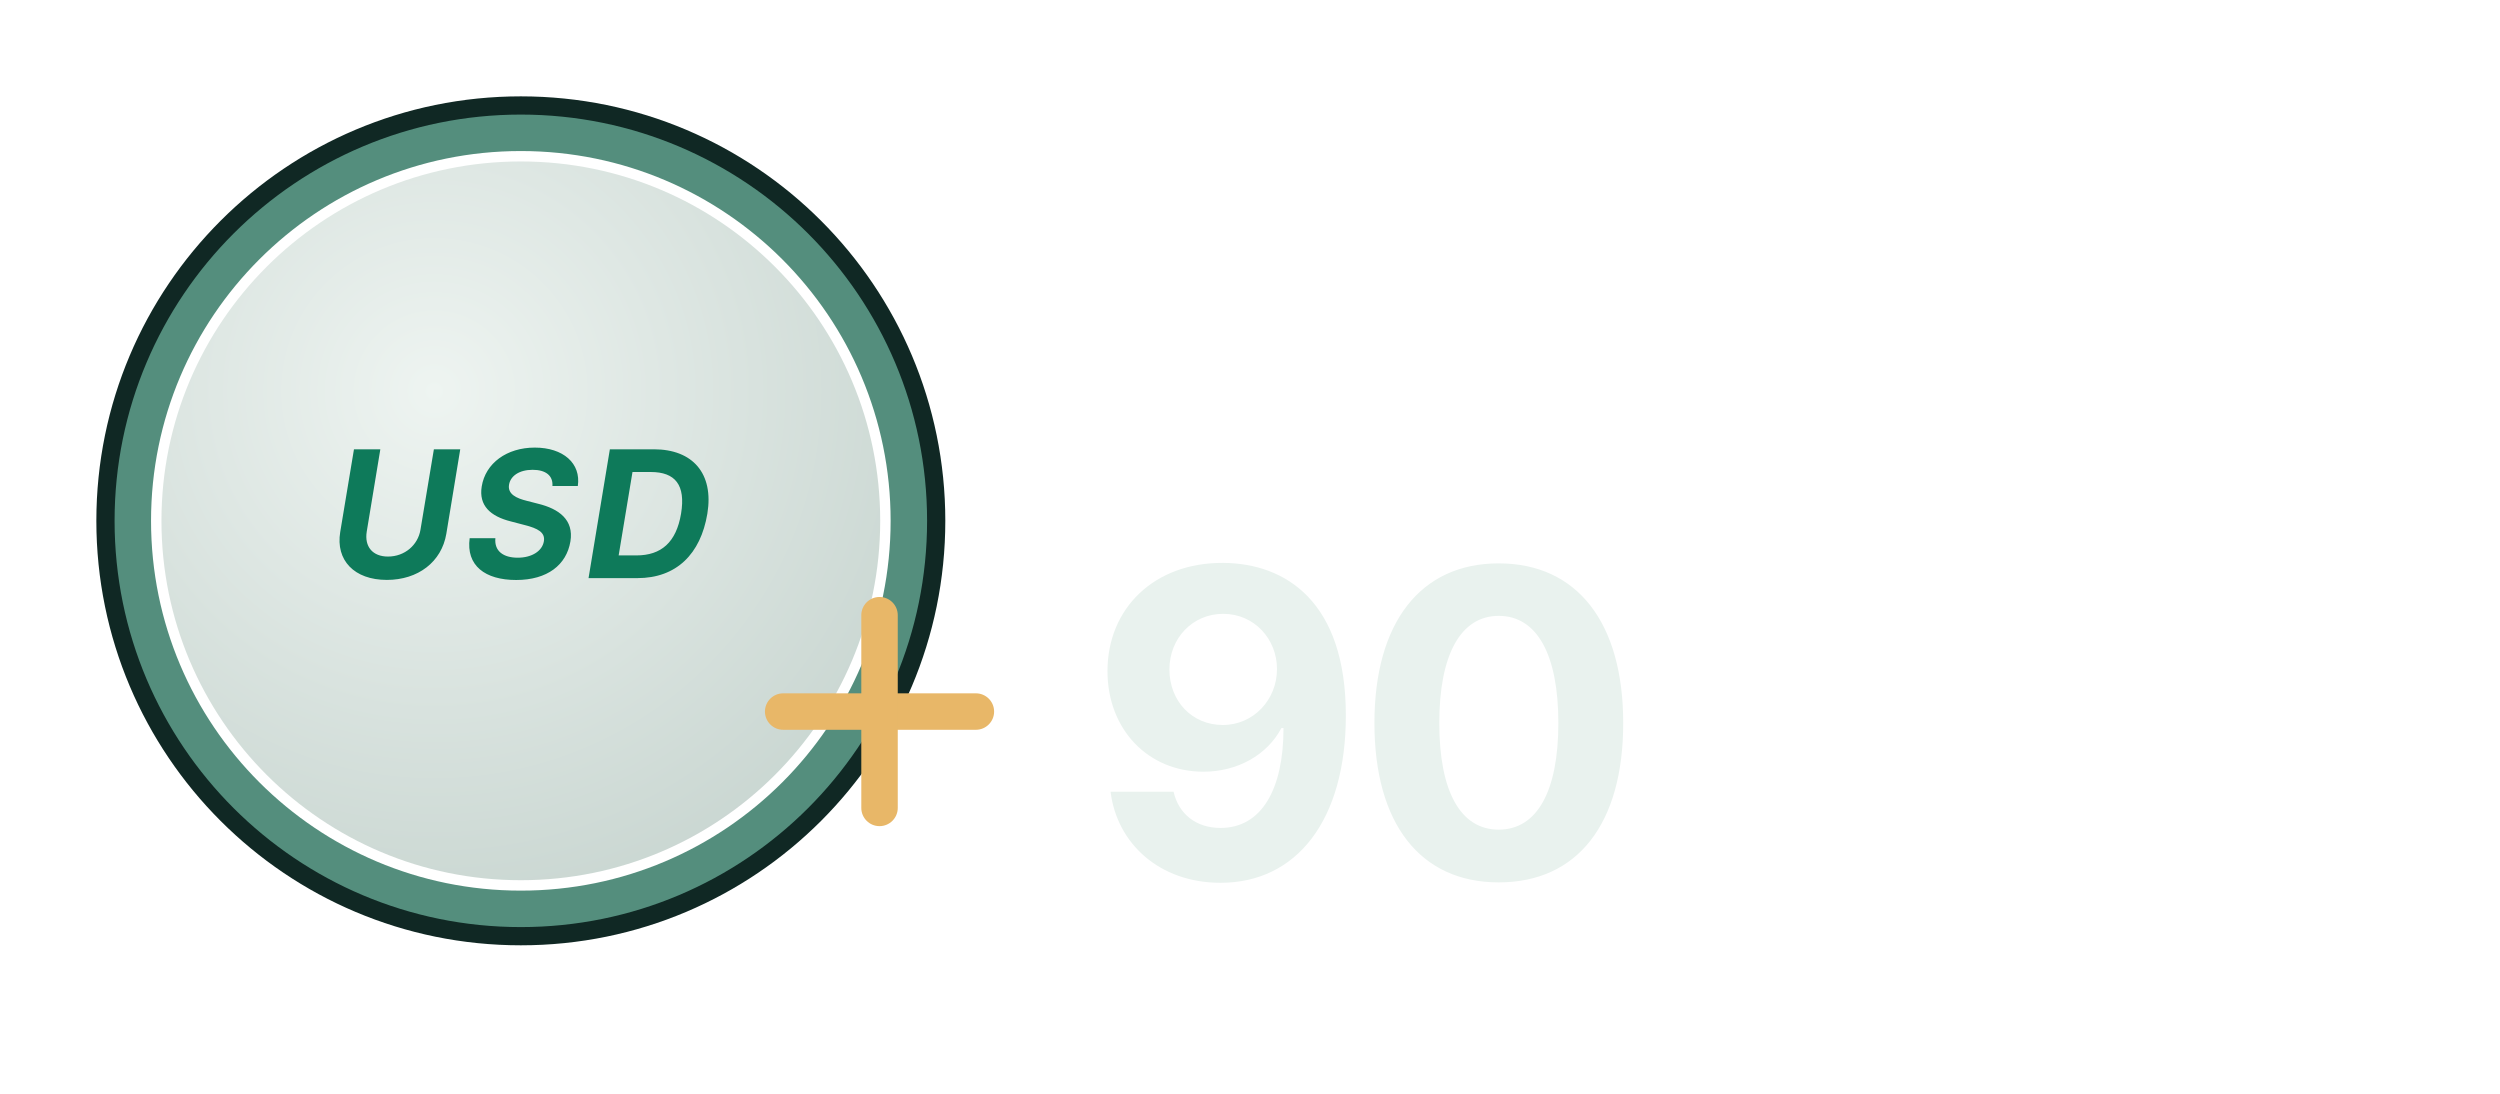
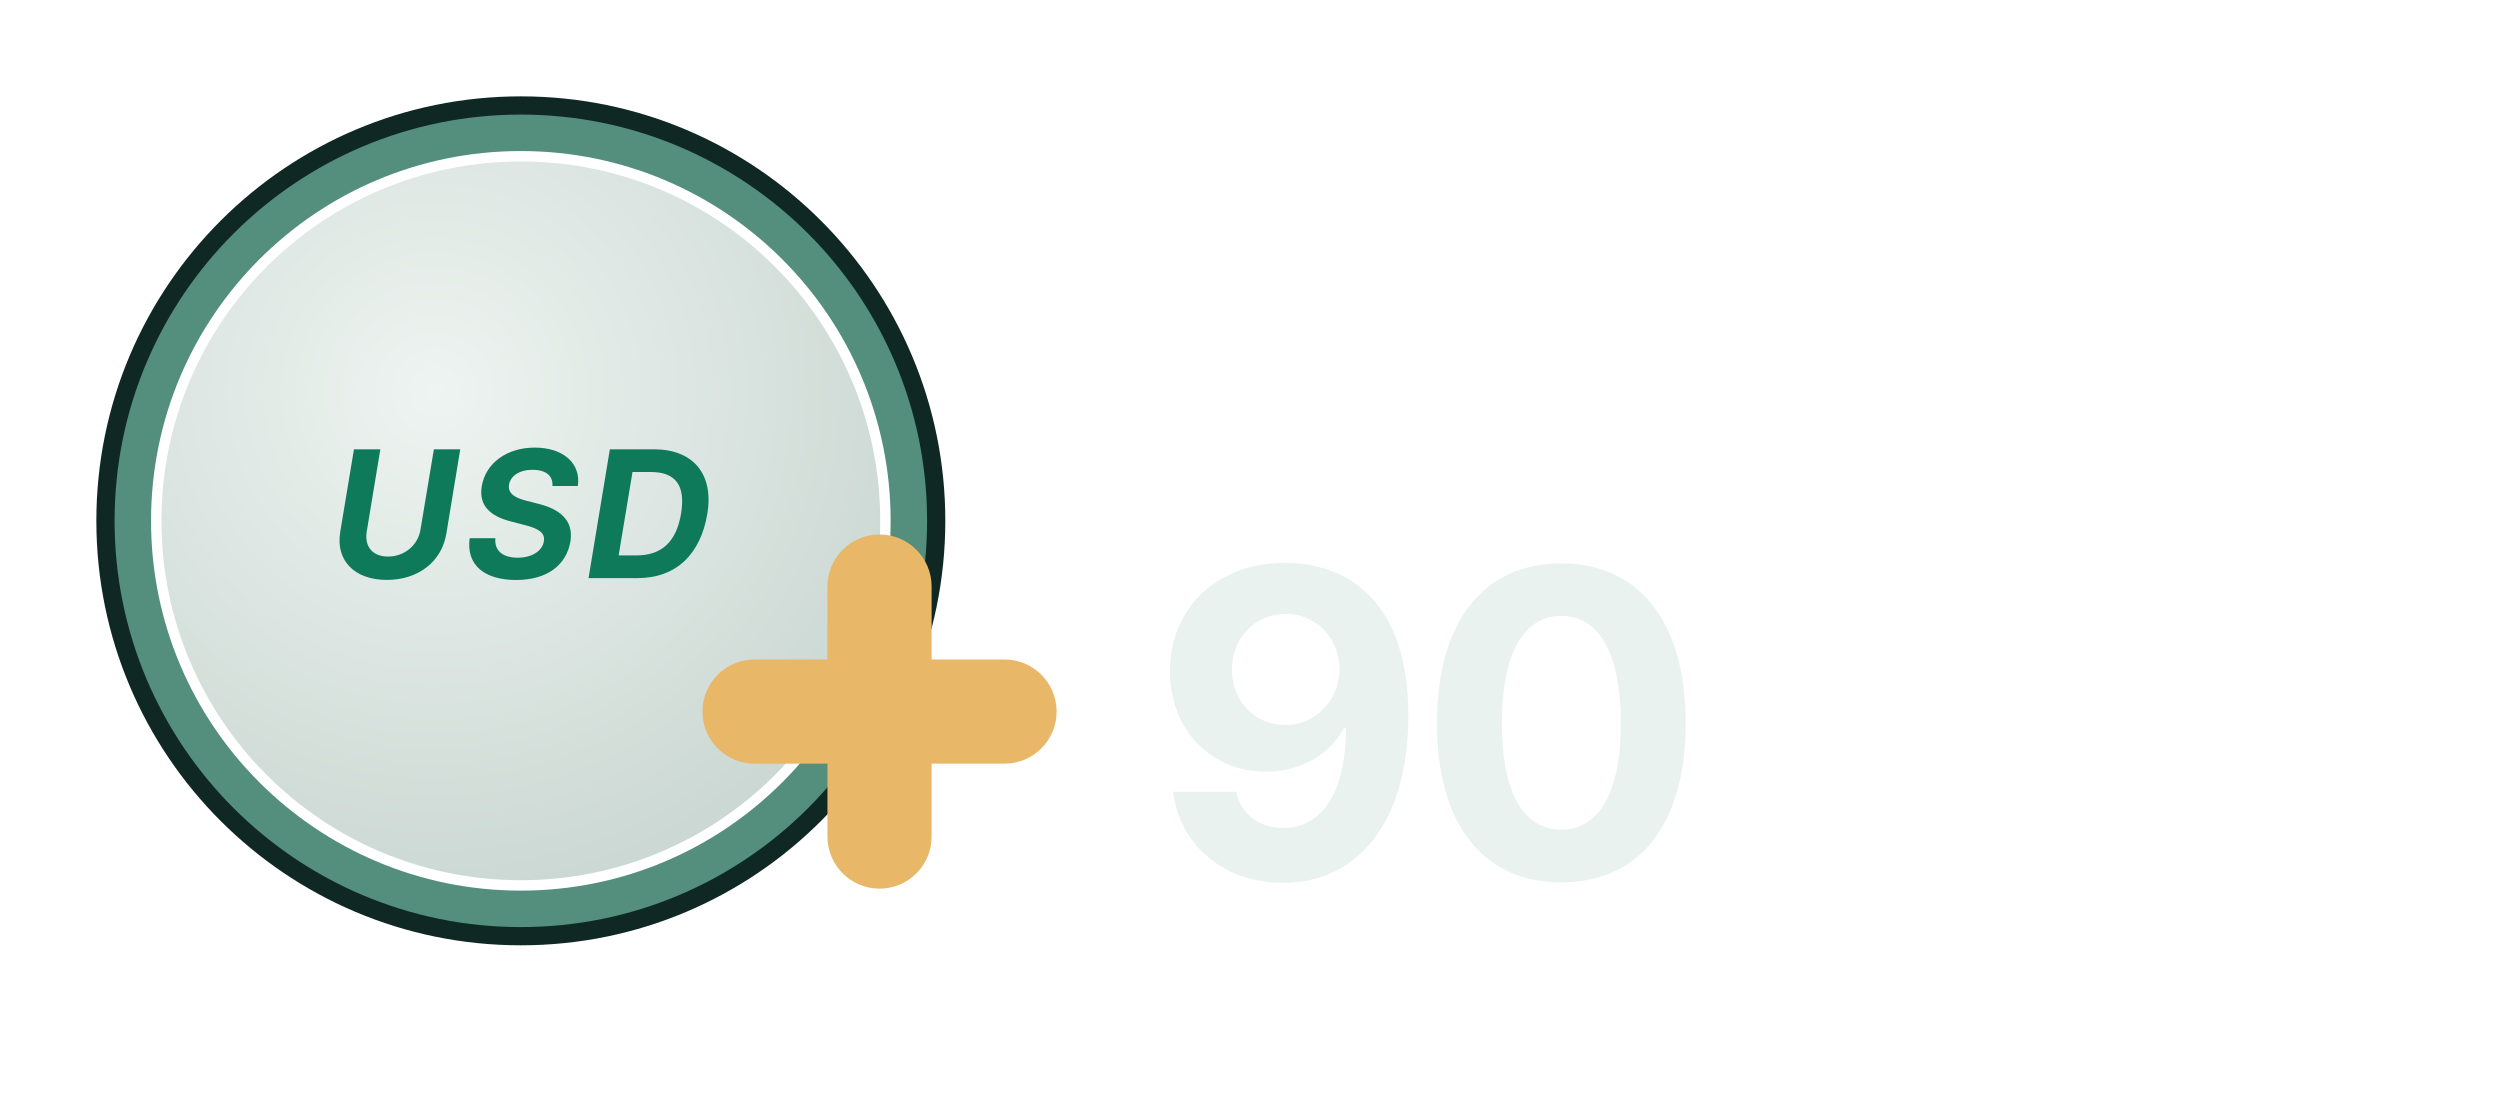
<svg xmlns="http://www.w3.org/2000/svg" viewBox="0 0 480 210">
  <defs>
    <radialGradient id="panel-p90-A" cx="38%" cy="32%" r="75%">
      <stop offset="0%" stop-color="#eef4f1" />
      <stop offset="100%" stop-color="#c9d6d1" />
    </radialGradient>
  </defs>
  <g font-family="Inter, 'DejaVu Sans', Helvetica, Arial, sans-serif">
    <circle cx="100" cy="100" r="78" fill="none" stroke="#102824" stroke-width="7" />
    <circle cx="100" cy="100" r="74.5" fill="none" stroke="#548e7d" stroke-width="7" />
    <circle cx="100" cy="100" r="69" fill="url(#panel-p90-A)" />
    <text x="100" y="111" text-anchor="middle" font-size="34" font-weight="700" font-style="italic" letter-spacing="1" fill="#0e7a5a">USD</text>
    <g transform="translate(168.87 136.62)">
-       <rect x="-22" y="-3.5" width="44" height="7" rx="3.5" fill="#e8b768" />
-       <rect x="-3.5" y="-22" width="7" height="44" rx="3.5" fill="#e8b768" />
+       <rect x="-34" y="-10.0" width="68" height="20" rx="10.0" fill="#e8b768" />
+       <rect x="-10.0" y="-34" width="20" height="68" rx="10.0" fill="#e8b768" />
    </g>
-     <text x="208.87" y="168.62" font-size="82" font-weight="700" letter-spacing="-2" fill="#e9f2ee" font-variant-numeric="tabular-nums">90</text>
+     <text x="220.87" y="168.62" font-size="82" font-weight="700" letter-spacing="-2" fill="#e9f2ee" font-variant-numeric="tabular-nums">90</text>
  </g>
</svg>
